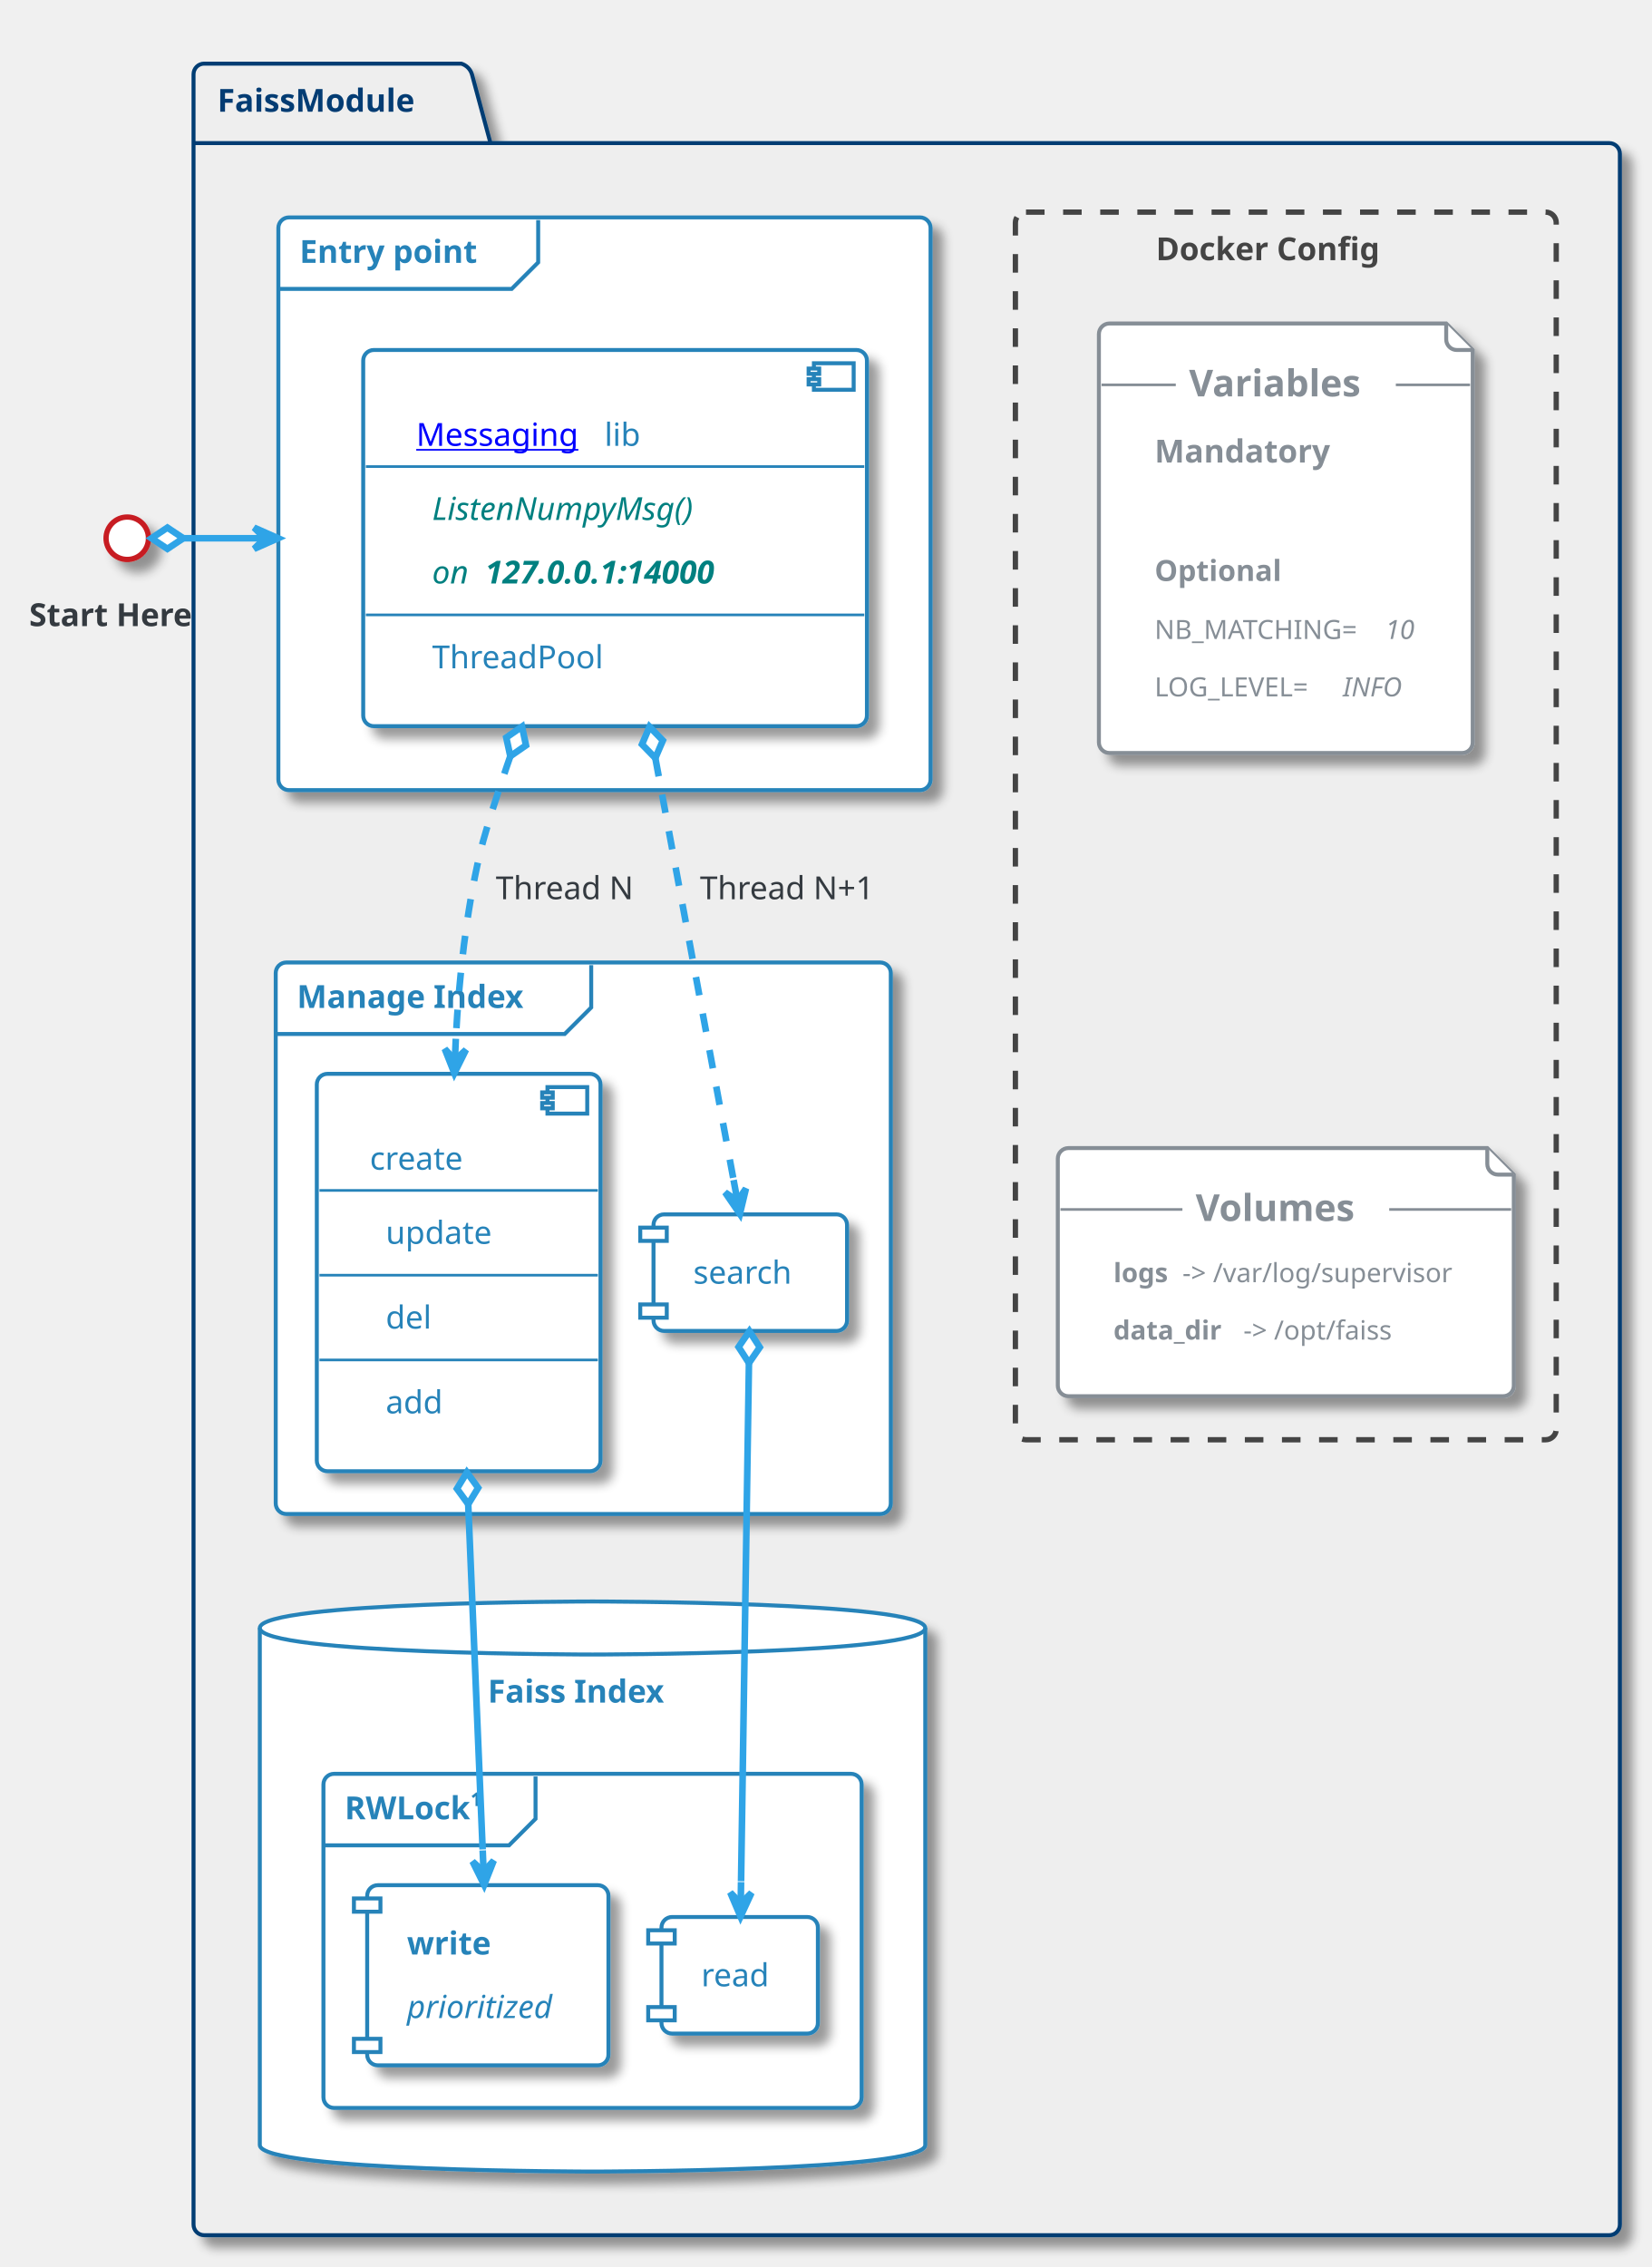
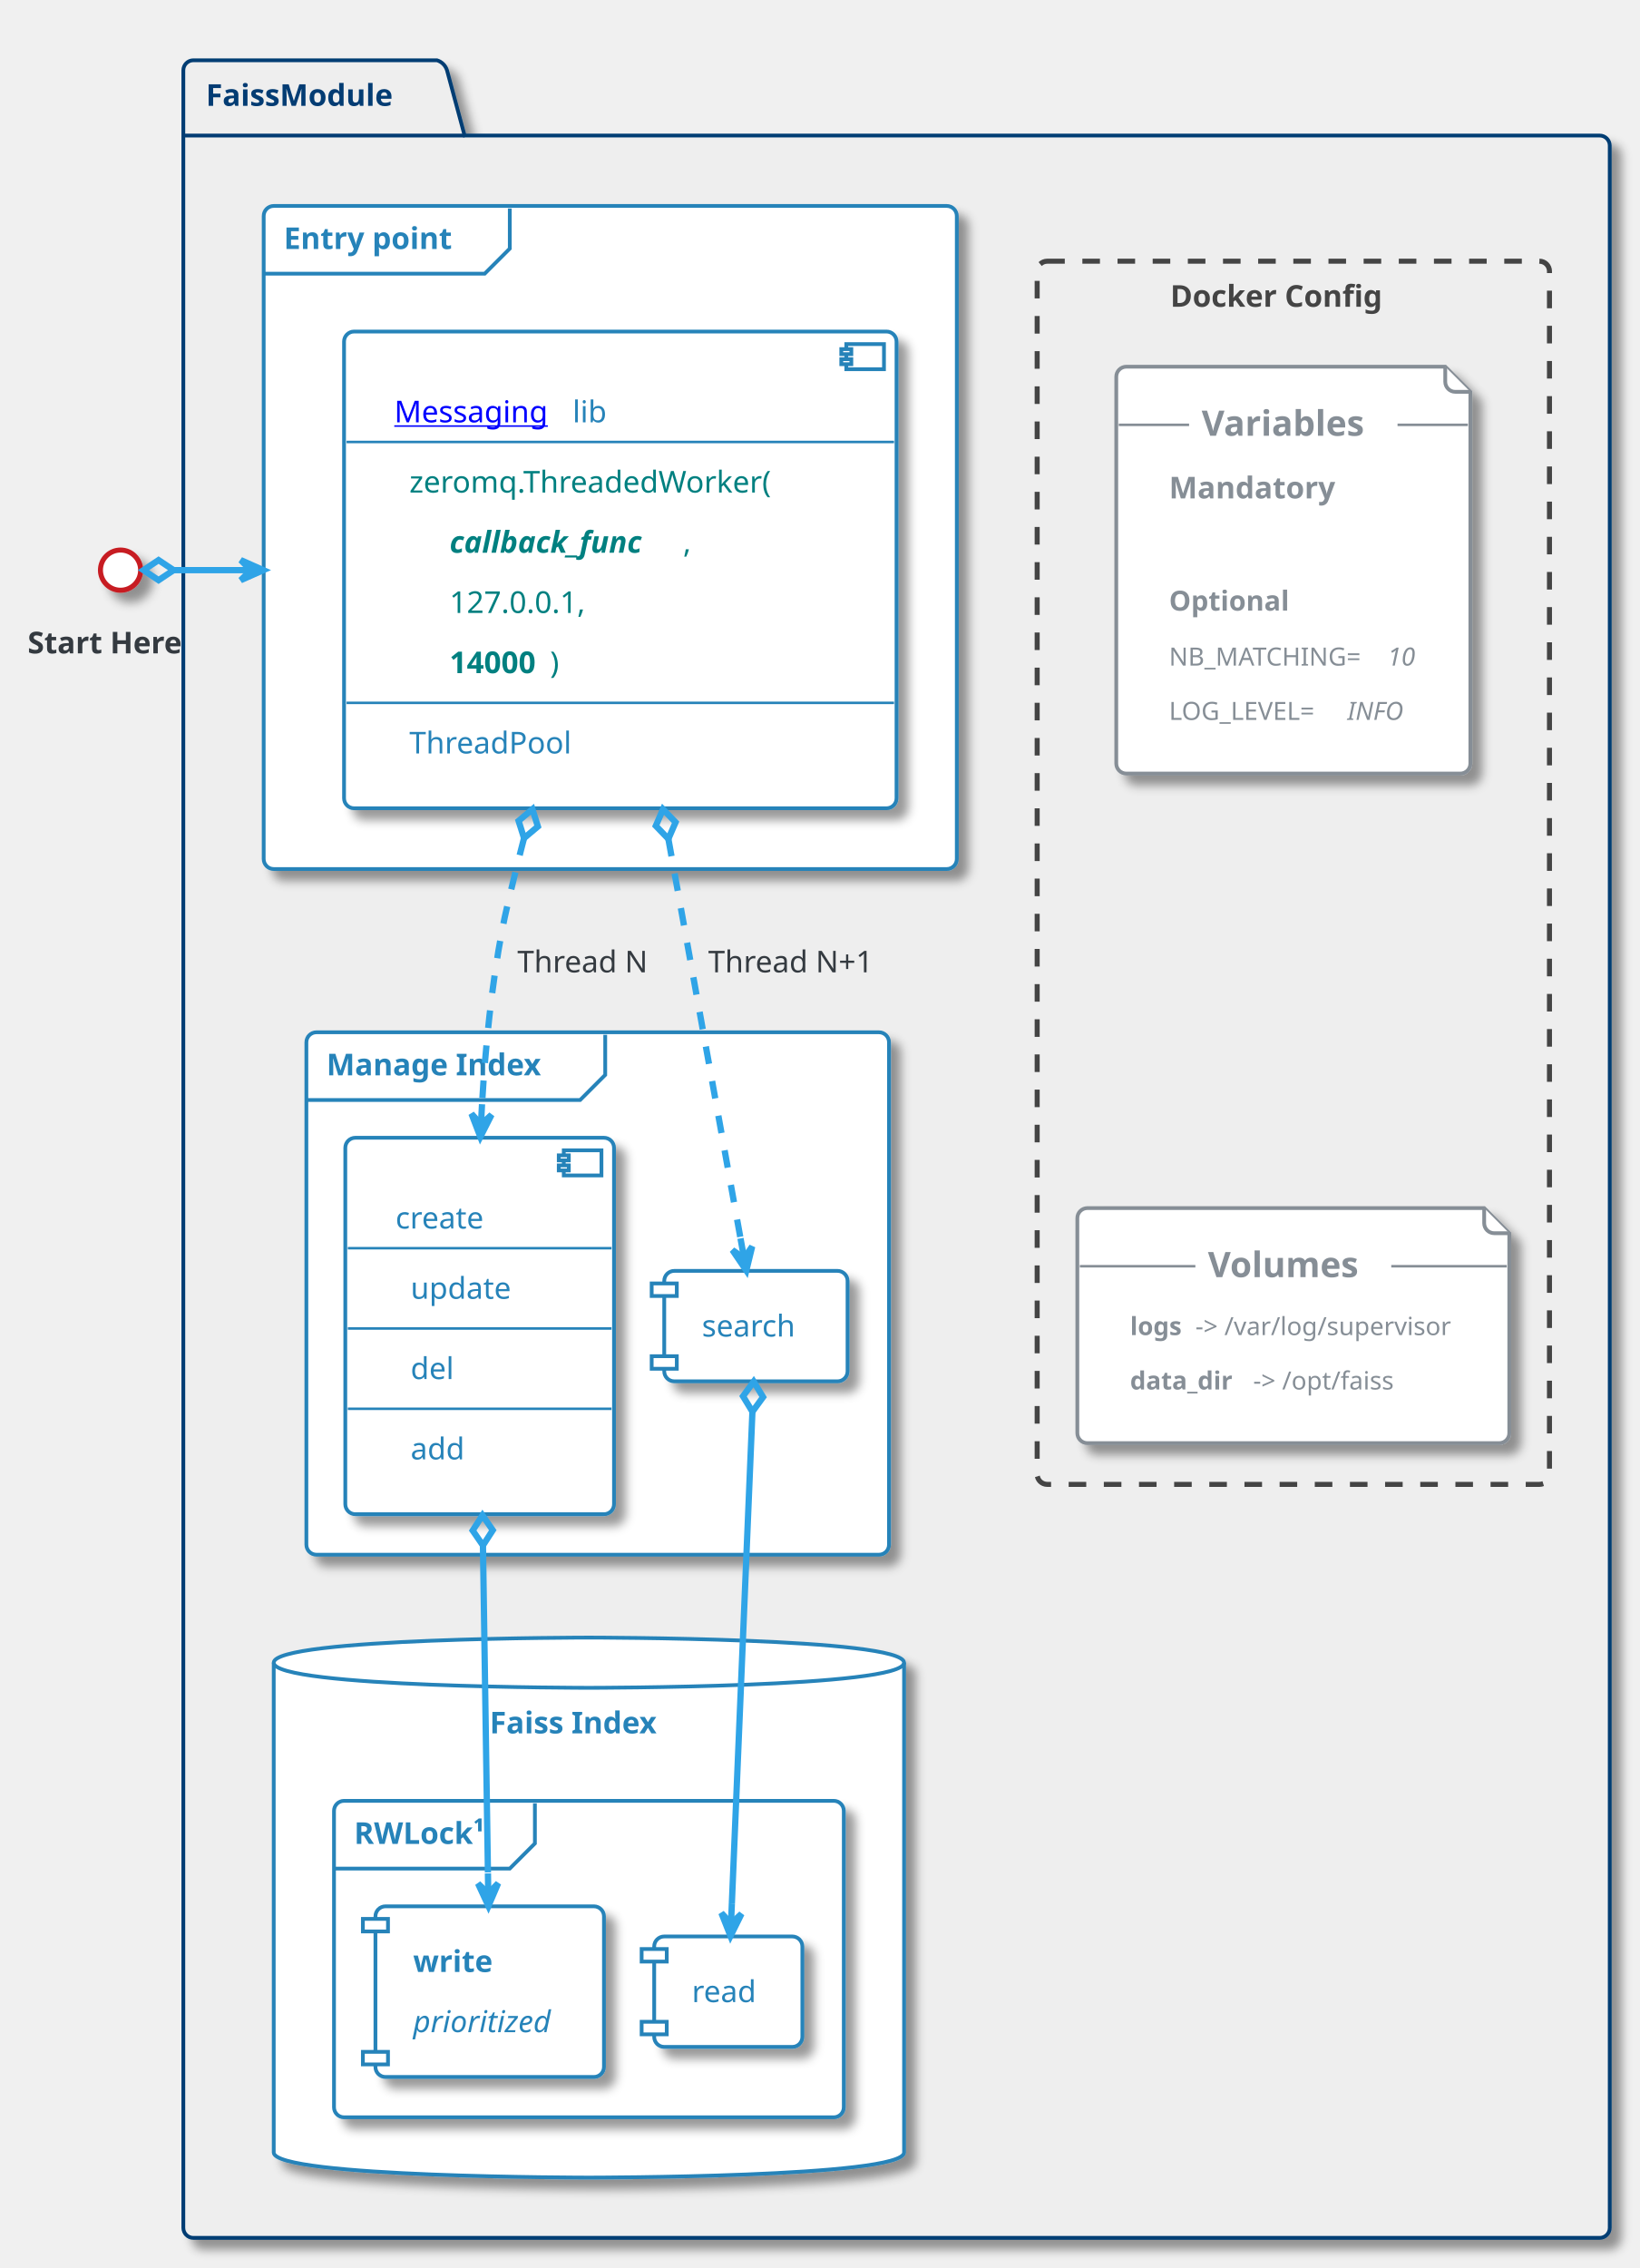
- <svg xmlns="http://www.w3.org/2000/svg" xmlns:xlink="http://www.w3.org/1999/xlink" contentScriptType="application/ecmascript" contentStyleType="text/css" height="855px" preserveAspectRatio="none" style="width:623px;height:855px;" version="1.1" viewBox="0 0 623 855" width="623px" zoomAndPan="magnify">
+ <svg xmlns="http://www.w3.org/2000/svg" xmlns:xlink="http://www.w3.org/1999/xlink" contentScriptType="application/ecmascript" contentStyleType="text/css" height="903px" preserveAspectRatio="none" style="width:653px;height:903px;background:#00000000;" version="1.1" viewBox="0 0 653 903" width="653px" zoomAndPan="magnify">
  <defs>
-     <filter height="300%" id="f9x444slhxpl2" width="300%" x="-1" y="-1">
+     <filter height="300%" id="f5w7gt01oquen" width="300%" x="-1" y="-1">
      <feGaussianBlur result="blurOut" stdDeviation="2.0" />
      <feColorMatrix in="blurOut" result="blurOut2" type="matrix" values="0 0 0 0 0 0 0 0 0 0 0 0 0 0 0 0 0 0 .4 0" />
      <feOffset dx="4.0" dy="4.0" in="blurOut2" result="blurOut3" />
      <feBlend in="SourceGraphic" in2="blurOut3" mode="normal" />
    </filter>
  </defs>
  <g>
-     <path d="M77,24 L174,24 A6,6 0 0 1 178,28 L185,53.969 L607,53.969 A4,4 0 0 1 611,57.969 L611,839 A4,4 0 0 1 607,843 L77,843 A4,4 0 0 1 73,839 L73,28 A4,4 0 0 1 77,24 " fill="#EEEEEE" filter="url(#f9x444slhxpl2)" style="stroke: #033C73; stroke-width: 1.5;" />
+     <path d="M77,24 L174,24 A6,6 0 0 1 178,28 L185,53.969 L637,53.969 A4,4 0 0 1 641,57.969 L641,887 A4,4 0 0 1 637,891 L77,891 A4,4 0 0 1 73,887 L73,28 A4,4 0 0 1 77,24 " fill="#EEEEEE" filter="url(#f5w7gt01oquen)" style="stroke: #033C73; stroke-width: 1.5;" />
    <line style="stroke: #033C73; stroke-width: 1.5;" x1="73" x2="185" y1="53.969" y2="53.969" />
    <text fill="#033C73" font-family="Verdana" font-size="12" font-weight="bold" lengthAdjust="spacingAndGlyphs" textLength="89" x="82" y="42.139">FaissModule</text>
-     <rect fill="#EEEEEE" height="463" rx="4" ry="4" style="stroke: #444444; stroke-width: 2.0; stroke-dasharray: 7.0,7.0;" width="204" x="383" y="80" />
-     <text fill="#444444" font-family="Verdana" font-size="12" font-weight="bold" lengthAdjust="spacingAndGlyphs" textLength="98" x="436" y="98.139">Docker Config</text>
-     <rect fill="#FFFFFF" filter="url(#f9x444slhxpl2)" height="216" rx="4" ry="4" style="stroke: #2683B9; stroke-width: 1.5;" width="246" x="105" y="82" />
+     <rect fill="#EEEEEE" height="487" rx="4" ry="4" style="stroke: #444444; stroke-width: 2.0; stroke-dasharray: 7.0,7.0;" width="204" x="413" y="104" />
+     <text fill="#444444" font-family="Verdana" font-size="12" font-weight="bold" lengthAdjust="spacingAndGlyphs" textLength="98" x="466" y="122.139">Docker Config</text>
+     <rect fill="#FFFFFF" filter="url(#f5w7gt01oquen)" height="264" rx="4" ry="4" style="stroke: #2683B9; stroke-width: 1.5;" width="276" x="105" y="82" />
    <path d="M203,83 L203,98.969 L193,108.969 L105,108.969 " fill="none" style="stroke: #2683B9; stroke-width: 1.5;" />
    <text fill="#2683B9" font-family="Verdana" font-size="12" font-weight="bold" lengthAdjust="spacingAndGlyphs" textLength="78" x="113" y="99.139">Entry point</text>
-     <rect fill="#FFFFFF" filter="url(#f9x444slhxpl2)" height="208" rx="4" ry="4" style="stroke: #2683B9; stroke-width: 1.5;" width="232" x="104" y="363" />
-     <path d="M223,364 L223,379.969 L213,389.969 L104,389.969 " fill="none" style="stroke: #2683B9; stroke-width: 1.5;" />
-     <text fill="#2683B9" font-family="Verdana" font-size="12" font-weight="bold" lengthAdjust="spacingAndGlyphs" textLength="99" x="112" y="380.139">Manage Index</text>
-     <path d="M98,614 C98,604 223.5,604 223.5,604 C223.5,604 349,604 349,614 L349,809 C349,819 223.5,819 223.5,819 C223.5,819 98,819 98,809 L98,614 " fill="#FFFFFF" filter="url(#f9x444slhxpl2)" style="stroke: #2683B9; stroke-width: 1.5;" />
-     <path d="M98,614 C98,624 223.5,624 223.5,624 C223.5,624 349,624 349,614 " fill="none" style="stroke: #2683B9; stroke-width: 1.5;" />
-     <text fill="#2683B9" font-family="Verdana" font-size="12" font-weight="bold" lengthAdjust="spacingAndGlyphs" textLength="79" x="184" y="642.139">Faiss Index</text>
-     <rect fill="#FFFFFF" filter="url(#f9x444slhxpl2)" height="126" rx="4" ry="4" style="stroke: #2683B9; stroke-width: 1.5;" width="203" x="122" y="669" />
-     <path d="M202,670 L202,685.969 L192,695.969 L122,695.969 " fill="none" style="stroke: #2683B9; stroke-width: 1.5;" />
-     <text fill="#2683B9" font-family="Verdana" font-size="12" font-weight="bold" lengthAdjust="spacingAndGlyphs" textLength="60" x="130" y="686.139">RWLock¹</text>
-     <path d="M414.5,126 L414.5,279.992 A4,4 0 0 0 418.5,283.992 L551.5,283.992 A4,4 0 0 0 555.5,279.992 L555.5,132 L545.5,122 L418.5,122 A4,4 0 0 0 414.5,126 " fill="#FFFFFF" filter="url(#f9x444slhxpl2)" style="stroke: #868E96; stroke-width: 1.5;" />
-     <path d="M545.5,122 L545.5,128 A4,4 0 0 0 549.5,132 L555.5,132 " fill="#FFFFFF" style="stroke: #868E96; stroke-width: 1.5;" />
-     <text fill="#868E96" font-family="Verdana" font-size="12" font-weight="bold" lengthAdjust="spacingAndGlyphs" textLength="77" x="435.5" y="174.435">Mandatory</text>
-     <text fill="#868E96" font-family="Verdana" font-size="10" lengthAdjust="spacingAndGlyphs" textLength="0" x="438.5" y="196.548" />
-     <text fill="#868E96" font-family="Verdana" font-size="11" font-weight="bold" lengthAdjust="spacingAndGlyphs" textLength="55" x="435.5" y="219.117">Optional</text>
-     <text fill="#868E96" font-family="Verdana" font-size="10" lengthAdjust="spacingAndGlyphs" textLength="84" x="435.5" y="240.993">NB_MATCHING=</text>
-     <text fill="#868E96" font-family="Verdana" font-size="10" font-style="italic" lengthAdjust="spacingAndGlyphs" textLength="12" x="522.5" y="240.993">10</text>
-     <text fill="#868E96" font-family="Verdana" font-size="10" lengthAdjust="spacingAndGlyphs" textLength="68" x="435.5" y="262.634">LOG_LEVEL=</text>
-     <text fill="#868E96" font-family="Verdana" font-size="10" font-style="italic" lengthAdjust="spacingAndGlyphs" textLength="25" x="506.5" y="262.634">INFO</text>
-     <line style="stroke: #868E96; stroke-width: 1.0;" x1="415.5" x2="443.5" y1="145.148" y2="145.148" />
-     <text fill="#868E96" font-family="Verdana" font-size="14" font-weight="bold" lengthAdjust="spacingAndGlyphs" textLength="73" x="448.5" y="149.495">Variables</text>
-     <line style="stroke: #868E96; stroke-width: 1.0;" x1="526.5" x2="554.5" y1="145.148" y2="145.148" />
-     <path d="M399,437 L399,522.578 A4,4 0 0 0 403,526.578 L567,526.578 A4,4 0 0 0 571,522.578 L571,443 L561,433 L403,433 A4,4 0 0 0 399,437 " fill="#FFFFFF" filter="url(#f9x444slhxpl2)" style="stroke: #868E96; stroke-width: 1.5;" />
-     <path d="M561,433 L561,439 A4,4 0 0 0 565,443 L571,443 " fill="#FFFFFF" style="stroke: #868E96; stroke-width: 1.5;" />
-     <text fill="#868E96" font-family="Verdana" font-size="10" font-weight="bold" lengthAdjust="spacingAndGlyphs" textLength="23" x="420" y="483.579">logs</text>
-     <text fill="#868E96" font-family="Verdana" font-size="10" lengthAdjust="spacingAndGlyphs" textLength="104" x="446" y="483.579">-&gt; /var/log/supervisor</text>
-     <text fill="#868E96" font-family="Verdana" font-size="10" font-weight="bold" lengthAdjust="spacingAndGlyphs" textLength="46" x="420" y="505.22">data_dir</text>
-     <text fill="#868E96" font-family="Verdana" font-size="10" lengthAdjust="spacingAndGlyphs" textLength="59" x="469" y="505.22">-&gt; /opt/faiss</text>
-     <line style="stroke: #868E96; stroke-width: 1.0;" x1="400" x2="446" y1="456.148" y2="456.148" />
-     <text fill="#868E96" font-family="Verdana" font-size="14" font-weight="bold" lengthAdjust="spacingAndGlyphs" textLength="68" x="451" y="460.495">Volumes</text>
-     <line style="stroke: #868E96; stroke-width: 1.0;" x1="524" x2="570" y1="456.148" y2="456.148" />
-     <rect fill="#FFFFFF" filter="url(#f9x444slhxpl2)" height="141.875" rx="4" ry="4" style="stroke: #2683B9; stroke-width: 1.5;" width="190" x="137" y="132" />
-     <rect fill="#FFFFFF" height="10" style="stroke: #2683B9; stroke-width: 1.5;" width="15" x="307" y="137" />
-     <rect fill="#FFFFFF" height="2" style="stroke: #2683B9; stroke-width: 1.5;" width="4" x="305" y="139" />
-     <rect fill="#FFFFFF" height="2" style="stroke: #2683B9; stroke-width: 1.5;" width="4" x="305" y="143" />
+     <rect fill="#FFFFFF" filter="url(#f5w7gt01oquen)" height="208" rx="4" ry="4" style="stroke: #2683B9; stroke-width: 1.5;" width="232" x="122" y="411" />
+     <path d="M241,412 L241,427.969 L231,437.969 L122,437.969 " fill="none" style="stroke: #2683B9; stroke-width: 1.5;" />
+     <text fill="#2683B9" font-family="Verdana" font-size="12" font-weight="bold" lengthAdjust="spacingAndGlyphs" textLength="99" x="130" y="428.139">Manage Index</text>
+     <path d="M109,662 C109,652 234.5,652 234.5,652 C234.5,652 360,652 360,662 L360,857 C360,867 234.5,867 234.5,867 C234.5,867 109,867 109,857 L109,662 " fill="#FFFFFF" filter="url(#f5w7gt01oquen)" style="stroke: #2683B9; stroke-width: 1.5;" />
+     <path d="M109,662 C109,672 234.5,672 234.5,672 C234.5,672 360,672 360,662 " fill="none" style="stroke: #2683B9; stroke-width: 1.5;" />
+     <text fill="#2683B9" font-family="Verdana" font-size="12" font-weight="bold" lengthAdjust="spacingAndGlyphs" textLength="79" x="195" y="690.139">Faiss Index</text>
+     <rect fill="#FFFFFF" filter="url(#f5w7gt01oquen)" height="126" rx="4" ry="4" style="stroke: #2683B9; stroke-width: 1.5;" width="203" x="133" y="717" />
+     <path d="M213,718 L213,733.969 L203,743.969 L133,743.969 " fill="none" style="stroke: #2683B9; stroke-width: 1.5;" />
+     <text fill="#2683B9" font-family="Verdana" font-size="12" font-weight="bold" lengthAdjust="spacingAndGlyphs" textLength="60" x="141" y="734.139">RWLock¹</text>
+     <path d="M444.5,150 L444.5,303.992 A4,4 0 0 0 448.5,307.992 L581.5,307.992 A4,4 0 0 0 585.5,303.992 L585.5,156 L575.5,146 L448.5,146 A4,4 0 0 0 444.5,150 " fill="#FFFFFF" filter="url(#f5w7gt01oquen)" style="stroke: #868E96; stroke-width: 1.5;" />
+     <path d="M575.5,146 L575.5,152 A4,4 0 0 0 579.5,156 L585.5,156 " fill="#FFFFFF" style="stroke: #868E96; stroke-width: 1.5;" />
+     <text fill="#868E96" font-family="Verdana" font-size="12" font-weight="bold" lengthAdjust="spacingAndGlyphs" textLength="77" x="465.5" y="198.435">Mandatory</text>
+     <text fill="#868E96" font-family="Verdana" font-size="10" lengthAdjust="spacingAndGlyphs" textLength="0" x="468.5" y="220.548" />
+     <text fill="#868E96" font-family="Verdana" font-size="11" font-weight="bold" lengthAdjust="spacingAndGlyphs" textLength="55" x="465.5" y="243.117">Optional</text>
+     <text fill="#868E96" font-family="Verdana" font-size="10" lengthAdjust="spacingAndGlyphs" textLength="84" x="465.5" y="264.993">NB_MATCHING=</text>
+     <text fill="#868E96" font-family="Verdana" font-size="10" font-style="italic" lengthAdjust="spacingAndGlyphs" textLength="12" x="552.5" y="264.993">10</text>
+     <text fill="#868E96" font-family="Verdana" font-size="10" lengthAdjust="spacingAndGlyphs" textLength="68" x="465.5" y="286.634">LOG_LEVEL=</text>
+     <text fill="#868E96" font-family="Verdana" font-size="10" font-style="italic" lengthAdjust="spacingAndGlyphs" textLength="25" x="536.5" y="286.634">INFO</text>
+     <line style="stroke: #868E96; stroke-width: 1.0;" x1="445.5" x2="473.5" y1="169.148" y2="169.148" />
+     <text fill="#868E96" font-family="Verdana" font-size="14" font-weight="bold" lengthAdjust="spacingAndGlyphs" textLength="73" x="478.5" y="173.495">Variables</text>
+     <line style="stroke: #868E96; stroke-width: 1.0;" x1="556.5" x2="584.5" y1="169.148" y2="169.148" />
+     <path d="M429,485 L429,570.578 A4,4 0 0 0 433,574.578 L597,574.578 A4,4 0 0 0 601,570.578 L601,491 L591,481 L433,481 A4,4 0 0 0 429,485 " fill="#FFFFFF" filter="url(#f5w7gt01oquen)" style="stroke: #868E96; stroke-width: 1.5;" />
+     <path d="M591,481 L591,487 A4,4 0 0 0 595,491 L601,491 " fill="#FFFFFF" style="stroke: #868E96; stroke-width: 1.5;" />
+     <text fill="#868E96" font-family="Verdana" font-size="10" font-weight="bold" lengthAdjust="spacingAndGlyphs" textLength="23" x="450" y="531.579">logs</text>
+     <text fill="#868E96" font-family="Verdana" font-size="10" lengthAdjust="spacingAndGlyphs" textLength="104" x="476" y="531.579">-&gt; /var/log/supervisor</text>
+     <text fill="#868E96" font-family="Verdana" font-size="10" font-weight="bold" lengthAdjust="spacingAndGlyphs" textLength="46" x="450" y="553.22">data_dir</text>
+     <text fill="#868E96" font-family="Verdana" font-size="10" lengthAdjust="spacingAndGlyphs" textLength="59" x="499" y="553.22">-&gt; /opt/faiss</text>
+     <line style="stroke: #868E96; stroke-width: 1.0;" x1="430" x2="476" y1="504.148" y2="504.148" />
+     <text fill="#868E96" font-family="Verdana" font-size="14" font-weight="bold" lengthAdjust="spacingAndGlyphs" textLength="68" x="481" y="508.495">Volumes</text>
+     <line style="stroke: #868E96; stroke-width: 1.0;" x1="554" x2="600" y1="504.148" y2="504.148" />
+     <rect fill="#FFFFFF" filter="url(#f5w7gt01oquen)" height="189.812" rx="4" ry="4" style="stroke: #2683B9; stroke-width: 1.5;" width="220" x="137" y="132" />
+     <rect fill="#FFFFFF" height="10" style="stroke: #2683B9; stroke-width: 1.5;" width="15" x="337" y="137" />
+     <rect fill="#FFFFFF" height="2" style="stroke: #2683B9; stroke-width: 1.5;" width="4" x="335" y="139" />
+     <rect fill="#FFFFFF" height="2" style="stroke: #2683B9; stroke-width: 1.5;" width="4" x="335" y="143" />
    <a href="http://10.165.64.205/AI/Messaging" target="_top" title="http://10.165.64.205/AI/Messaging" xlink:actuate="onRequest" xlink:href="http://10.165.64.205/AI/Messaging" xlink:show="new" xlink:title="http://10.165.64.205/AI/Messaging" xlink:type="simple">
      <text fill="#0000FF" font-family="Verdana" font-size="12" lengthAdjust="spacingAndGlyphs" text-decoration="underline" textLength="67" x="157" y="168.139">Messaging</text>
    </a>
    <text fill="#2683B9" font-family="Verdana" font-size="12" lengthAdjust="spacingAndGlyphs" textLength="14" x="228" y="168.139">lib</text>
-     <line style="stroke: #2683B9; stroke-width: 1.0;" x1="138" x2="326" y1="175.969" y2="175.969" />
-     <text fill="#008080" font-family="Verdana" font-size="12" font-style="italic" lengthAdjust="spacingAndGlyphs" textLength="114" x="163" y="196.107">ListenNumpyMsg()</text>
-     <text fill="#008080" font-family="Verdana" font-size="12" font-style="italic" lengthAdjust="spacingAndGlyphs" textLength="16" x="163" y="220.076">on</text>
-     <text fill="#008080" font-family="Verdana" font-size="12" font-style="italic" font-weight="bold" lengthAdjust="spacingAndGlyphs" textLength="108" x="183" y="220.076">127.0.0.1:14000</text>
-     <line style="stroke: #2683B9; stroke-width: 1.0;" x1="138" x2="326" y1="231.906" y2="231.906" />
-     <text fill="#2683B9" font-family="Verdana" font-size="12" lengthAdjust="spacingAndGlyphs" textLength="71" x="163" y="252.045">ThreadPool</text>
-     <rect fill="#FFFFFF" filter="url(#f9x444slhxpl2)" height="149.875" rx="4" ry="4" style="stroke: #2683B9; stroke-width: 1.5;" width="107" x="119.5" y="405" />
-     <rect fill="#FFFFFF" height="10" style="stroke: #2683B9; stroke-width: 1.5;" width="15" x="206.5" y="410" />
-     <rect fill="#FFFFFF" height="2" style="stroke: #2683B9; stroke-width: 1.5;" width="4" x="204.5" y="412" />
-     <rect fill="#FFFFFF" height="2" style="stroke: #2683B9; stroke-width: 1.5;" width="4" x="204.5" y="416" />
-     <text fill="#2683B9" font-family="Verdana" font-size="12" lengthAdjust="spacingAndGlyphs" textLength="41" x="139.5" y="441.139">create</text>
-     <line style="stroke: #2683B9; stroke-width: 1.0;" x1="120.5" x2="225.5" y1="448.969" y2="448.969" />
-     <text fill="#2683B9" font-family="Verdana" font-size="12" lengthAdjust="spacingAndGlyphs" textLength="45" x="145.5" y="469.107">update</text>
-     <line style="stroke: #2683B9; stroke-width: 1.0;" x1="120.5" x2="225.5" y1="480.938" y2="480.938" />
-     <text fill="#2683B9" font-family="Verdana" font-size="12" lengthAdjust="spacingAndGlyphs" textLength="19" x="145.5" y="501.076">del</text>
-     <line style="stroke: #2683B9; stroke-width: 1.0;" x1="120.5" x2="225.5" y1="512.906" y2="512.906" />
-     <text fill="#2683B9" font-family="Verdana" font-size="12" lengthAdjust="spacingAndGlyphs" textLength="24" x="145.5" y="533.045">add</text>
-     <rect fill="#FFFFFF" filter="url(#f9x444slhxpl2)" height="43.969" rx="4" ry="4" style="stroke: #2683B9; stroke-width: 1.5;" width="73" x="246.5" y="458" />
-     <rect fill="#FFFFFF" height="5" style="stroke: #2683B9; stroke-width: 1.5;" width="10" x="241.5" y="463" />
-     <rect fill="#FFFFFF" height="5" style="stroke: #2683B9; stroke-width: 1.5;" width="10" x="241.5" y="491.969" />
-     <text fill="#2683B9" font-family="Verdana" font-size="12" lengthAdjust="spacingAndGlyphs" textLength="43" x="261.5" y="484.139">search</text>
-     <rect fill="#FFFFFF" filter="url(#f9x444slhxpl2)" height="67.938" rx="4" ry="4" style="stroke: #2683B9; stroke-width: 1.5;" width="91" x="138.5" y="711" />
-     <rect fill="#FFFFFF" height="5" style="stroke: #2683B9; stroke-width: 1.5;" width="10" x="133.5" y="716" />
-     <rect fill="#FFFFFF" height="5" style="stroke: #2683B9; stroke-width: 1.5;" width="10" x="133.5" y="768.938" />
-     <text fill="#2683B9" font-family="Verdana" font-size="12" font-weight="bold" lengthAdjust="spacingAndGlyphs" textLength="37" x="153.5" y="737.139">write</text>
-     <text fill="#2683B9" font-family="Verdana" font-size="12" font-style="italic" lengthAdjust="spacingAndGlyphs" textLength="61" x="153.5" y="761.107">prioritized</text>
-     <rect fill="#FFFFFF" filter="url(#f9x444slhxpl2)" height="43.969" rx="4" ry="4" style="stroke: #2683B9; stroke-width: 1.5;" width="59" x="249.5" y="723" />
-     <rect fill="#FFFFFF" height="5" style="stroke: #2683B9; stroke-width: 1.5;" width="10" x="244.5" y="728" />
-     <rect fill="#FFFFFF" height="5" style="stroke: #2683B9; stroke-width: 1.5;" width="10" x="244.5" y="756.969" />
-     <text fill="#2683B9" font-family="Verdana" font-size="12" lengthAdjust="spacingAndGlyphs" textLength="29" x="264.5" y="749.139">read</text>
-     <ellipse cx="48" cy="203" fill="#FFFFFF" filter="url(#f9x444slhxpl2)" rx="8" ry="8" style="stroke: #C71C22; stroke-width: 2.0;" />
-     <text fill="#343A40" font-family="Verdana" font-size="12" font-weight="bold" lengthAdjust="spacingAndGlyphs" textLength="74" x="11" y="236.139">Start Here</text>
-     <path d="M69.141,203 C69.141,203 84.564,203 91.564,203 C95.064,203 98.564,203 102.064,203 C102.939,203 103.814,203 104.689,203 C104.743,203 104.798,203 104.853,203 " fill="none" id="FAISSØMQ-EntryPoint" style="stroke: #2FA4E7; stroke-width: 2.5;" />
-     <polygon fill="#2FA4E7" points="104.853,203,95.853,199,99.853,203,95.853,207,104.853,203" style="stroke: #2FA4E7; stroke-width: 2.5;" />
-     <polygon fill="#FFFFFF" points="57.141,203,63.141,207,69.141,203,63.141,199,57.141,203" style="stroke: #2FA4E7; stroke-width: 2.5;" />
-     <path d="M247.189,285.905 C247.189,285.905 269.42,405.775 276.68,444.922 " fill="none" id="FAISS_MSG_C-search" style="stroke: #2FA4E7; stroke-width: 2.5; stroke-dasharray: 7.0,7.0;" />
-     <polygon fill="#2FA4E7" points="279.075,457.837,281.366,448.258,278.163,452.921,273.5,449.718,279.075,457.837" style="stroke: #2FA4E7; stroke-width: 2.5;" />
-     <line style="stroke: #2FA4E7; stroke-width: 2.5;" x1="278.163" x2="276.704" y1="452.921" y2="445.055" />
-     <polygon fill="#FFFFFF" points="245.001,274.106,242.162,280.735,247.189,285.905,250.028,279.276,245.001,274.106" style="stroke: #2FA4E7; stroke-width: 2.5;" />
-     <text fill="#343A40" font-family="Verdana" font-size="12" lengthAdjust="spacingAndGlyphs" textLength="75" x="264" y="339.139">Thread N+1</text>
-     <path d="M192.486,285.215 C192.486,285.215 183.769,310.145 181,322 C175.811,344.217 173.158,368.665 171.938,391.518 " fill="none" id="FAISS_MSG_C-FaissIdxMgnt" style="stroke: #2FA4E7; stroke-width: 2.5; stroke-dasharray: 7.0,7.0;" />
-     <polygon fill="#2FA4E7" points="171.377,404.76,175.755,395.938,171.589,399.764,167.762,395.598,171.377,404.76" style="stroke: #2FA4E7; stroke-width: 2.5;" />
-     <line style="stroke: #2FA4E7; stroke-width: 2.5;" x1="171.589" x2="171.927" y1="399.764" y2="391.772" />
-     <polygon fill="#FFFFFF" points="196.886,274.051,190.964,278.166,192.486,285.215,198.407,281.1,196.886,274.051" style="stroke: #2FA4E7; stroke-width: 2.5;" />
-     <text fill="#343A40" font-family="Verdana" font-size="12" lengthAdjust="spacingAndGlyphs" textLength="57" x="187" y="339.139">Thread N</text>
-     <path d="M282.496,514.077 C282.496,514.077 280.292,659.02 279.525,709.502 " fill="none" id="search-read" style="stroke: #2FA4E7; stroke-width: 2.5;" />
-     <polygon fill="#2FA4E7" points="279.322,722.822,283.459,713.884,279.398,717.823,275.46,713.762,279.322,722.822" style="stroke: #2FA4E7; stroke-width: 2.5;" />
-     <line style="stroke: #2FA4E7; stroke-width: 2.5;" x1="279.398" x2="279.519" y1="717.823" y2="709.823" />
-     <polygon fill="#FFFFFF" points="282.679,502.078,278.588,508.016,282.496,514.077,286.587,508.138,282.679,502.078" style="stroke: #2FA4E7; stroke-width: 2.5;" />
-     <path d="M176.609,567.301 C176.609,567.301 180.564,661.845 182.055,697.502 " fill="none" id="FaissIdxMgnt-write" style="stroke: #2FA4E7; stroke-width: 2.5;" />
-     <polygon fill="#2FA4E7" points="182.615,710.879,186.236,701.72,182.406,705.883,178.243,702.054,182.615,710.879" style="stroke: #2FA4E7; stroke-width: 2.5;" />
-     <line style="stroke: #2FA4E7; stroke-width: 2.5;" x1="182.406" x2="182.071" y1="705.883" y2="697.89" />
-     <polygon fill="#FFFFFF" points="176.108,555.311,172.362,561.473,176.609,567.301,180.355,561.139,176.108,555.311" style="stroke: #2FA4E7; stroke-width: 2.5;" />
+     <line style="stroke: #2683B9; stroke-width: 1.0;" x1="138" x2="356" y1="175.969" y2="175.969" />
+     <text fill="#008080" font-family="Verdana" font-size="12" lengthAdjust="spacingAndGlyphs" textLength="158" x="163" y="196.107">zeromq.ThreadedWorker(</text>
+     <text fill="#008080" font-family="Verdana" font-size="12" lengthAdjust="spacingAndGlyphs" textLength="0" x="179" y="220.076" />
+     <text fill="#008080" font-family="Verdana" font-size="12" font-style="italic" font-weight="bold" lengthAdjust="spacingAndGlyphs" textLength="93" x="179" y="220.076">callback_func</text>
+     <text fill="#008080" font-family="Verdana" font-size="12" lengthAdjust="spacingAndGlyphs" textLength="4" x="272" y="220.076">,</text>
+     <text fill="#008080" font-family="Verdana" font-size="12" lengthAdjust="spacingAndGlyphs" textLength="64" x="179" y="244.045">127.0.0.1,</text>
+     <text fill="#008080" font-family="Verdana" font-size="12" lengthAdjust="spacingAndGlyphs" textLength="0" x="179" y="268.014" />
+     <text fill="#008080" font-family="Verdana" font-size="12" font-weight="bold" lengthAdjust="spacingAndGlyphs" textLength="40" x="179" y="268.014">14000</text>
+     <text fill="#008080" font-family="Verdana" font-size="12" lengthAdjust="spacingAndGlyphs" textLength="5" x="219" y="268.014">)</text>
+     <line style="stroke: #2683B9; stroke-width: 1.0;" x1="138" x2="356" y1="279.844" y2="279.844" />
+     <text fill="#2683B9" font-family="Verdana" font-size="12" lengthAdjust="spacingAndGlyphs" textLength="71" x="163" y="299.982">ThreadPool</text>
+     <rect fill="#FFFFFF" filter="url(#f5w7gt01oquen)" height="149.875" rx="4" ry="4" style="stroke: #2683B9; stroke-width: 1.5;" width="107" x="137.5" y="453" />
+     <rect fill="#FFFFFF" height="10" style="stroke: #2683B9; stroke-width: 1.5;" width="15" x="224.5" y="458" />
+     <rect fill="#FFFFFF" height="2" style="stroke: #2683B9; stroke-width: 1.5;" width="4" x="222.5" y="460" />
+     <rect fill="#FFFFFF" height="2" style="stroke: #2683B9; stroke-width: 1.5;" width="4" x="222.5" y="464" />
+     <text fill="#2683B9" font-family="Verdana" font-size="12" lengthAdjust="spacingAndGlyphs" textLength="41" x="157.5" y="489.139">create</text>
+     <line style="stroke: #2683B9; stroke-width: 1.0;" x1="138.5" x2="243.5" y1="496.969" y2="496.969" />
+     <text fill="#2683B9" font-family="Verdana" font-size="12" lengthAdjust="spacingAndGlyphs" textLength="45" x="163.5" y="517.107">update</text>
+     <line style="stroke: #2683B9; stroke-width: 1.0;" x1="138.5" x2="243.5" y1="528.938" y2="528.938" />
+     <text fill="#2683B9" font-family="Verdana" font-size="12" lengthAdjust="spacingAndGlyphs" textLength="19" x="163.5" y="549.076">del</text>
+     <line style="stroke: #2683B9; stroke-width: 1.0;" x1="138.5" x2="243.5" y1="560.906" y2="560.906" />
+     <text fill="#2683B9" font-family="Verdana" font-size="12" lengthAdjust="spacingAndGlyphs" textLength="24" x="163.5" y="581.045">add</text>
+     <rect fill="#FFFFFF" filter="url(#f5w7gt01oquen)" height="43.969" rx="4" ry="4" style="stroke: #2683B9; stroke-width: 1.5;" width="73" x="264.5" y="506" />
+     <rect fill="#FFFFFF" height="5" style="stroke: #2683B9; stroke-width: 1.5;" width="10" x="259.5" y="511" />
+     <rect fill="#FFFFFF" height="5" style="stroke: #2683B9; stroke-width: 1.5;" width="10" x="259.5" y="539.969" />
+     <text fill="#2683B9" font-family="Verdana" font-size="12" lengthAdjust="spacingAndGlyphs" textLength="43" x="279.5" y="532.139">search</text>
+     <rect fill="#FFFFFF" filter="url(#f5w7gt01oquen)" height="67.938" rx="4" ry="4" style="stroke: #2683B9; stroke-width: 1.5;" width="91" x="149.5" y="759" />
+     <rect fill="#FFFFFF" height="5" style="stroke: #2683B9; stroke-width: 1.5;" width="10" x="144.5" y="764" />
+     <rect fill="#FFFFFF" height="5" style="stroke: #2683B9; stroke-width: 1.5;" width="10" x="144.5" y="816.938" />
+     <text fill="#2683B9" font-family="Verdana" font-size="12" font-weight="bold" lengthAdjust="spacingAndGlyphs" textLength="37" x="164.5" y="785.139">write</text>
+     <text fill="#2683B9" font-family="Verdana" font-size="12" font-style="italic" lengthAdjust="spacingAndGlyphs" textLength="61" x="164.5" y="809.107">prioritized</text>
+     <rect fill="#FFFFFF" filter="url(#f5w7gt01oquen)" height="43.969" rx="4" ry="4" style="stroke: #2683B9; stroke-width: 1.5;" width="59" x="260.5" y="771" />
+     <rect fill="#FFFFFF" height="5" style="stroke: #2683B9; stroke-width: 1.5;" width="10" x="255.5" y="776" />
+     <rect fill="#FFFFFF" height="5" style="stroke: #2683B9; stroke-width: 1.5;" width="10" x="255.5" y="804.969" />
+     <text fill="#2683B9" font-family="Verdana" font-size="12" lengthAdjust="spacingAndGlyphs" textLength="29" x="275.5" y="797.139">read</text>
+     <ellipse cx="48" cy="227" fill="#FFFFFF" filter="url(#f5w7gt01oquen)" rx="8" ry="8" style="stroke: #C71C22; stroke-width: 2.0;" />
+     <text fill="#343A40" font-family="Verdana" font-size="12" font-weight="bold" lengthAdjust="spacingAndGlyphs" textLength="74" x="11" y="260.139">Start Here</text>
+     <path d="M69.141,227 C69.141,227 84.564,227 91.564,227 C95.064,227 98.564,227 102.064,227 C102.939,227 103.814,227 104.689,227 C104.743,227 104.798,227 104.853,227 " fill="none" id="FAISSØMQ-EntryPoint" style="stroke: #2FA4E7; stroke-width: 2.5;" />
+     <polygon fill="#2FA4E7" points="104.853,227,95.853,223,99.853,227,95.853,231,104.853,227" style="stroke: #2FA4E7; stroke-width: 2.5;" />
+     <polygon fill="#00000000" points="57.141,227,63.141,231,69.141,227,63.141,223,57.141,227" style="stroke: #2FA4E7; stroke-width: 2.5;" />
+     <path d="M266.146,334.004 C266.146,334.004 287.959,454.79 294.86,493.003 " fill="none" id="FAISS_MSG_C-search" style="stroke: #2FA4E7; stroke-width: 2.5; stroke-dasharray: 7.0,7.0;" />
+     <polygon fill="#2FA4E7" points="297.181,505.853,299.518,496.285,296.293,500.933,291.645,497.707,297.181,505.853" style="stroke: #2FA4E7; stroke-width: 2.5;" />
+     <line style="stroke: #2FA4E7; stroke-width: 2.5;" x1="296.293" x2="294.87" y1="500.933" y2="493.06" />
+     <polygon fill="#00000000" points="264.012,322.195,261.142,328.811,266.146,334.004,269.015,327.388,264.012,322.195" style="stroke: #2FA4E7; stroke-width: 2.5;" />
+     <text fill="#343A40" font-family="Verdana" font-size="12" lengthAdjust="spacingAndGlyphs" textLength="75" x="282" y="387.139">Thread N+1</text>
+     <path d="M208.675,333.711 C208.675,333.711 202.197,358.479 200,370 C195.746,392.306 193.306,416.691 191.951,439.449 " fill="none" id="FAISS_MSG_C-FaissIdxMgnt" style="stroke: #2FA4E7; stroke-width: 2.5; stroke-dasharray: 7.0,7.0;" />
+     <polygon fill="#2FA4E7" points="191.272,452.633,195.73,443.851,191.529,447.64,187.74,443.439,191.272,452.633" style="stroke: #2FA4E7; stroke-width: 2.5;" />
+     <line style="stroke: #2FA4E7; stroke-width: 2.5;" x1="191.529" x2="191.94" y1="447.64" y2="439.65" />
+     <polygon fill="#00000000" points="212.015,322.185,206.503,326.834,208.675,333.711,214.187,329.061,212.015,322.185" style="stroke: #2FA4E7; stroke-width: 2.5;" />
+     <text fill="#343A40" font-family="Verdana" font-size="12" lengthAdjust="spacingAndGlyphs" textLength="57" x="206" y="387.139">Thread N</text>
+     <path d="M299.616,562.067 C299.616,562.067 293.538,707.42 291.429,757.826 " fill="none" id="search-read" style="stroke: #2FA4E7; stroke-width: 2.5;" />
+     <polygon fill="#2FA4E7" points="290.886,770.822,295.258,761.997,291.095,765.826,287.265,761.663,290.886,770.822" style="stroke: #2FA4E7; stroke-width: 2.5;" />
+     <line style="stroke: #2FA4E7; stroke-width: 2.5;" x1="291.095" x2="291.429" y1="765.826" y2="757.833" />
+     <polygon fill="#00000000" points="300.118,550.078,295.87,555.905,299.616,562.067,303.863,556.24,300.118,550.078" style="stroke: #2FA4E7; stroke-width: 2.5;" />
+     <path d="M192.312,615.31 C192.312,615.31 193.751,709.845 194.293,745.502 " fill="none" id="FaissIdxMgnt-write" style="stroke: #2FA4E7; stroke-width: 2.5;" />
+     <polygon fill="#2FA4E7" points="194.496,758.879,198.359,749.819,194.42,753.88,190.36,749.941,194.496,758.879" style="stroke: #2FA4E7; stroke-width: 2.5;" />
+     <line style="stroke: #2FA4E7; stroke-width: 2.5;" x1="194.42" x2="194.298" y1="753.88" y2="745.88" />
+     <polygon fill="#00000000" points="192.13,603.311,188.221,609.371,192.312,615.31,196.22,609.25,192.13,603.311" style="stroke: #2FA4E7; stroke-width: 2.5;" />
  </g>
</svg>
